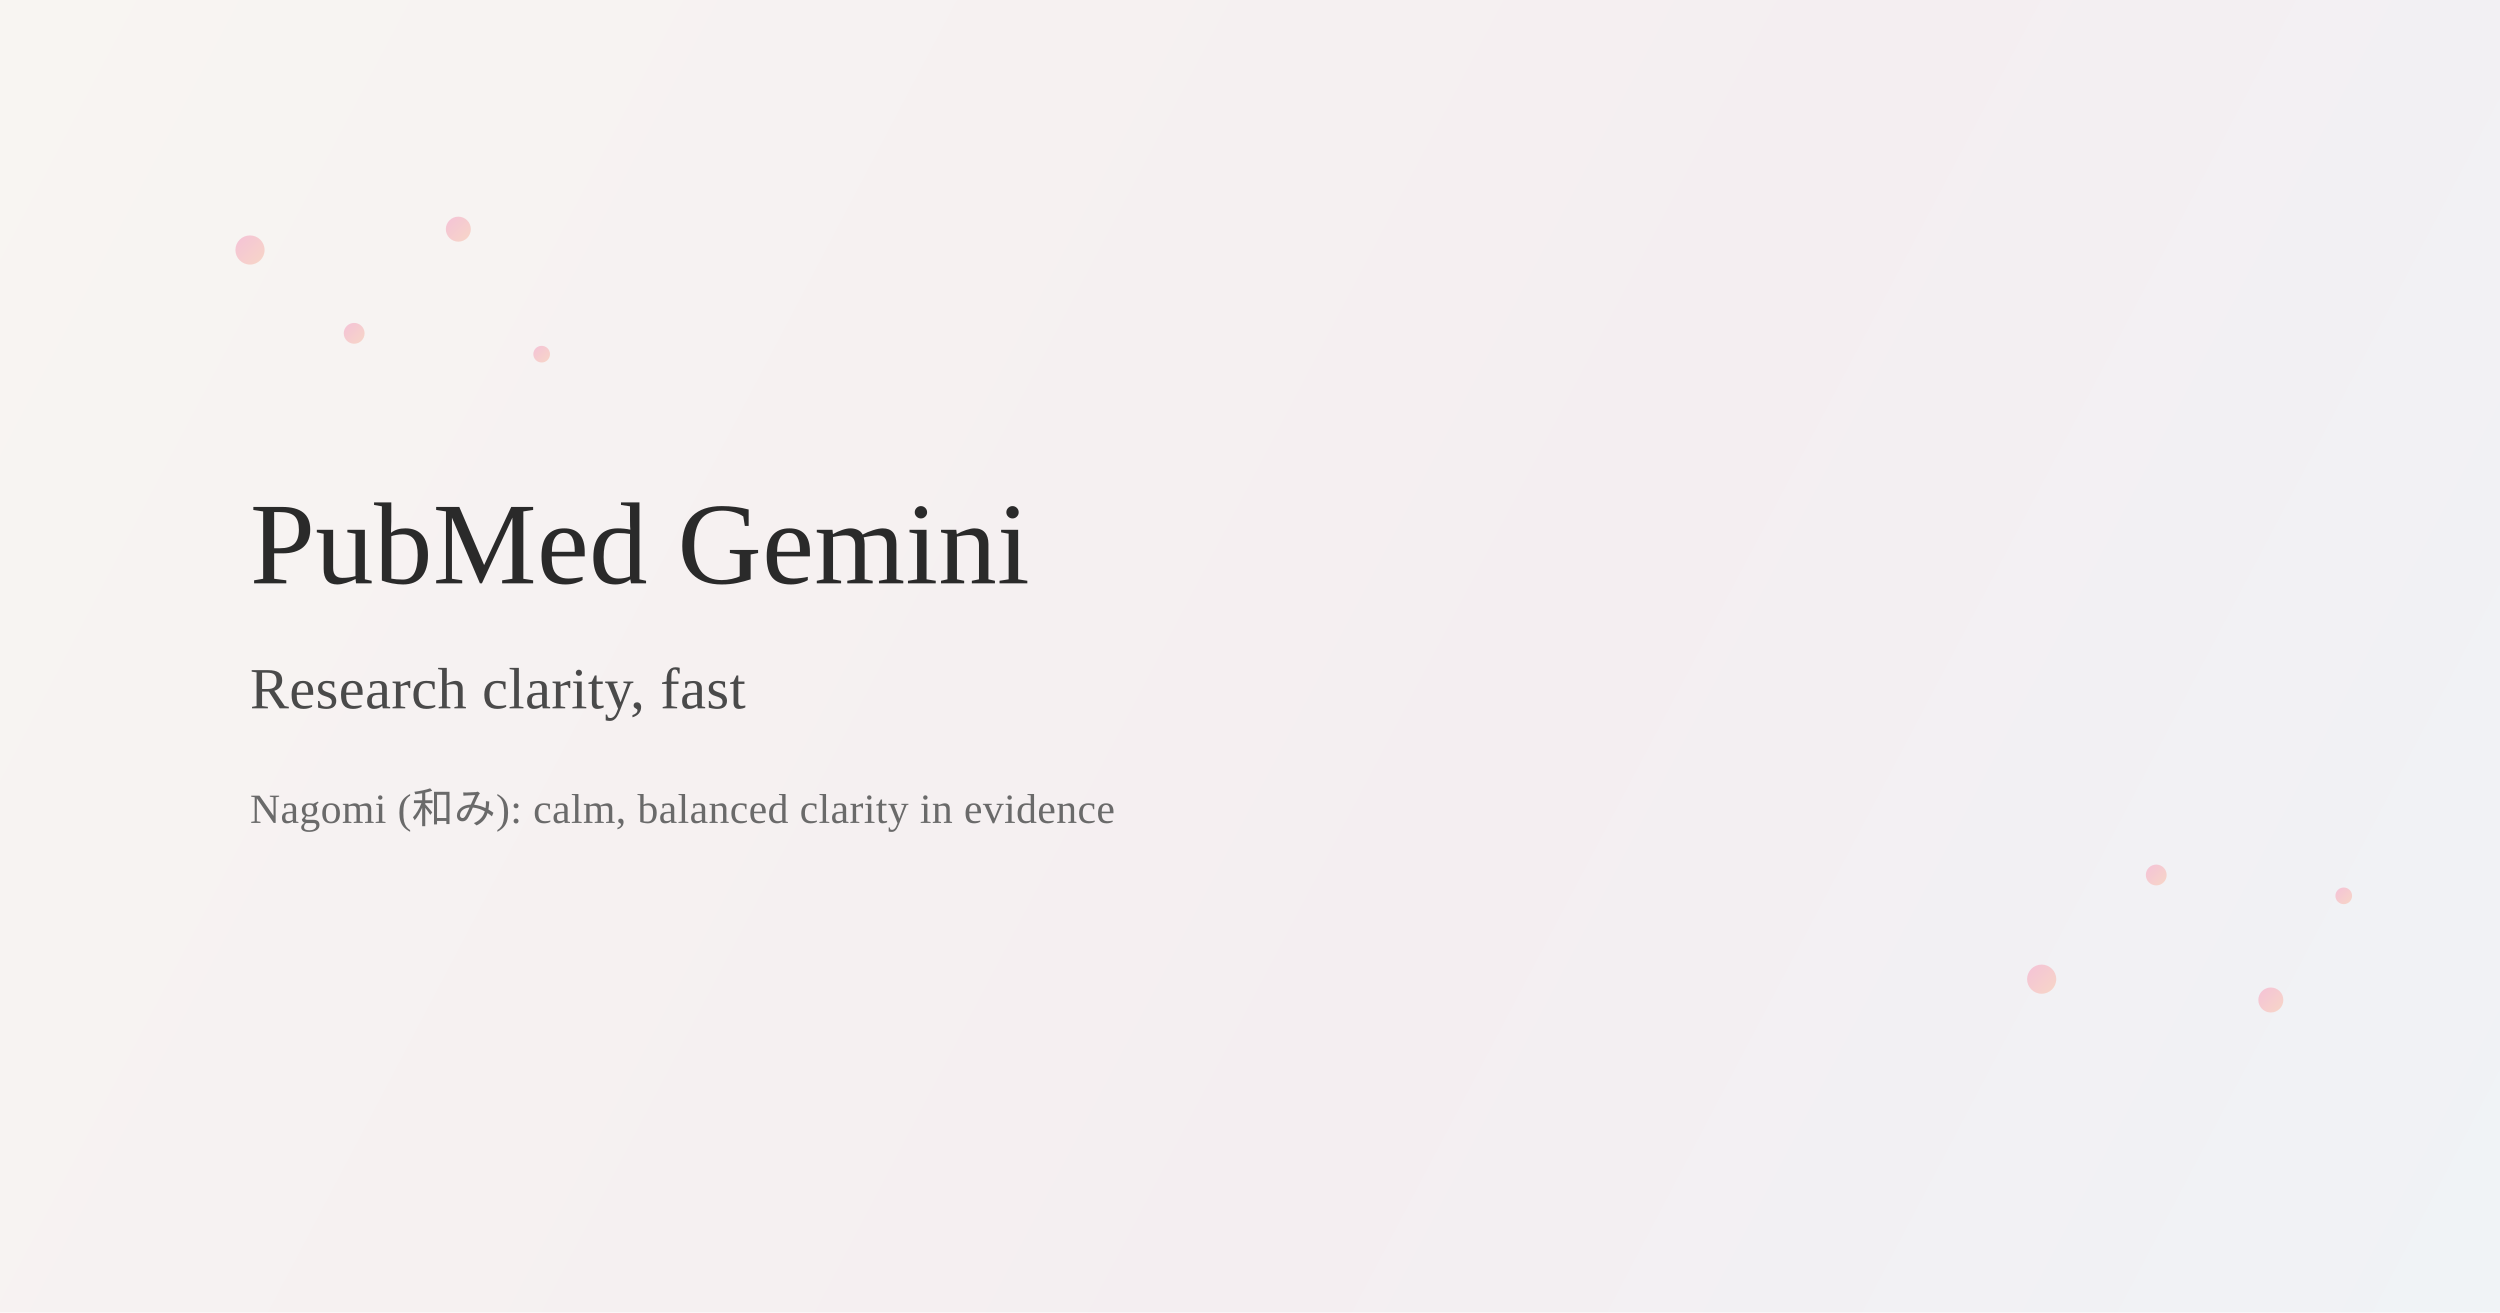
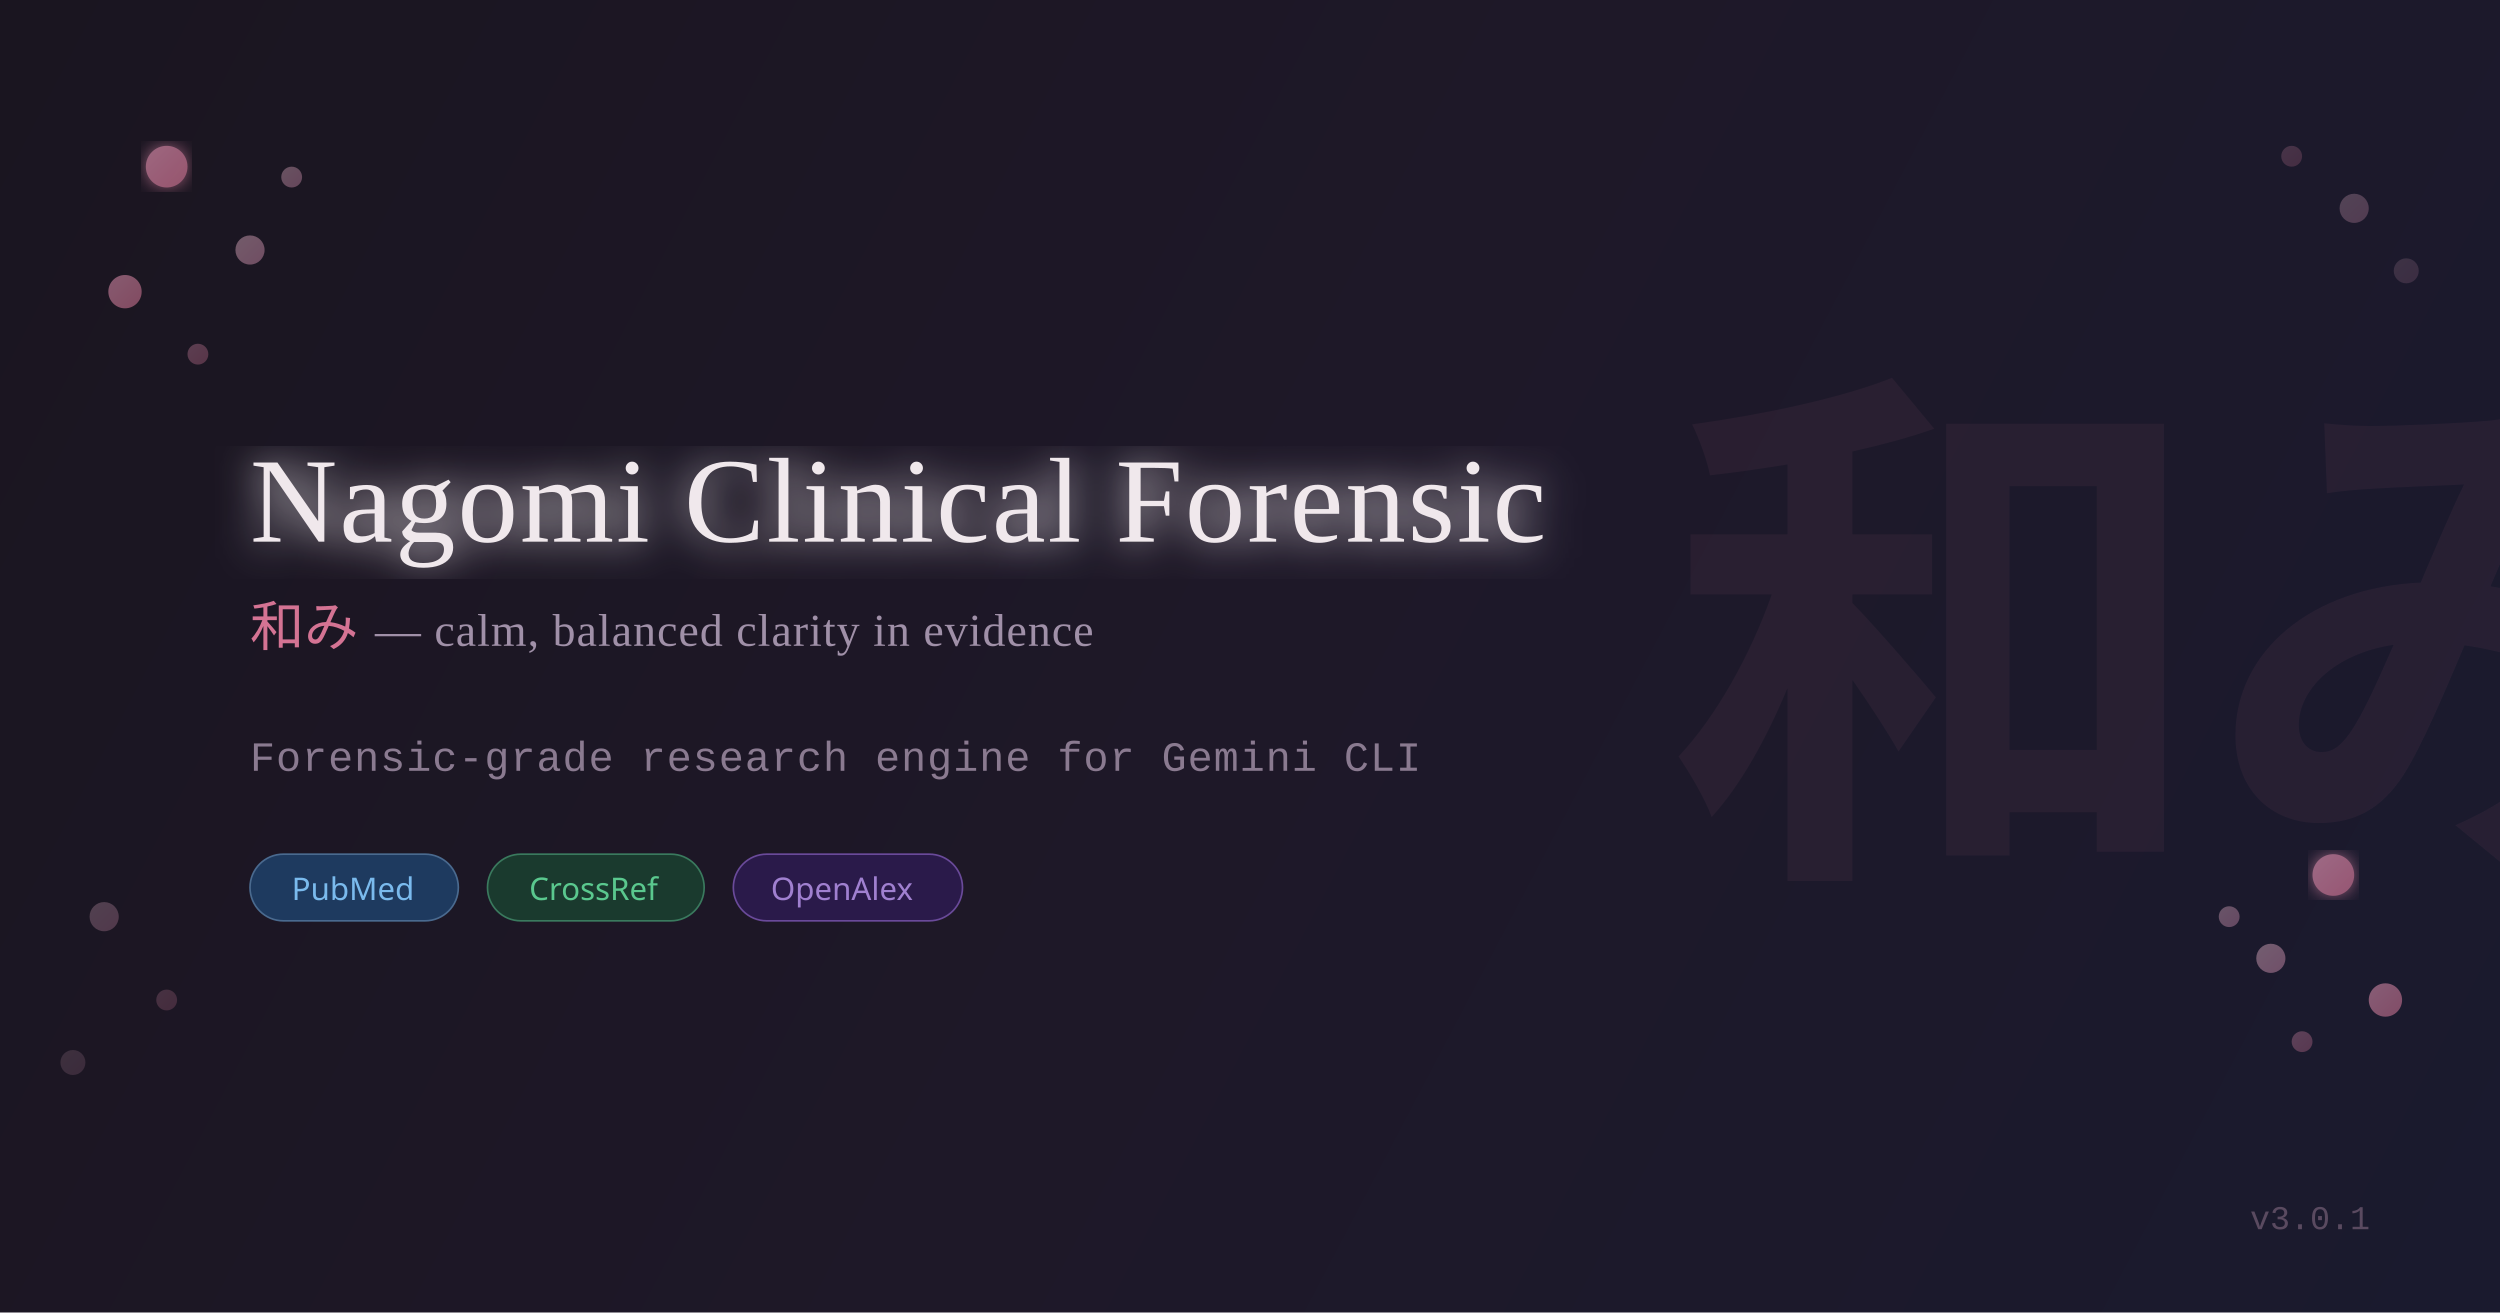
<svg xmlns="http://www.w3.org/2000/svg" width="1200" height="630" viewBox="0 0 1200 630" fill="none">
  <defs>
    <linearGradient id="bg" x1="0" y1="0" x2="1200" y2="630" gradientUnits="userSpaceOnUse">
-       <stop offset="0%" stop-color="#f8f5f2" />
-       <stop offset="60%" stop-color="#f4eef1" />
-       <stop offset="100%" stop-color="#f0f3f6" />
+       <stop offset="0%" stop-color="#1a1520" />
+       <stop offset="50%" stop-color="#1e1828" />
+       <stop offset="100%" stop-color="#1a1a2e" />
    </linearGradient>
-     <linearGradient id="accent" x1="0" y1="0" x2="1" y2="1">
-       <stop offset="0%" stop-color="#f4c2d7" />
-       <stop offset="100%" stop-color="#f7d6c7" />
+     <linearGradient id="sakura" x1="0" y1="0" x2="1" y2="1">
+       <stop offset="0%" stop-color="#f4a0c0" />
+       <stop offset="100%" stop-color="#e87da0" />
    </linearGradient>
+     <linearGradient id="sakura2" x1="0" y1="0" x2="1" y2="1">
+       <stop offset="0%" stop-color="#f7c4d8" />
+       <stop offset="100%" stop-color="#f0a0c4" />
+     </linearGradient>
+     <filter id="glow">
+       <feGaussianBlur stdDeviation="10" result="blur" />
+       <feMerge>
+         <feMergeNode in="blur" />
+         <feMergeNode in="SourceGraphic" />
+       </feMerge>
+     </filter>
+     <filter id="softglow">
+       <feGaussianBlur stdDeviation="4" result="blur" />
+       <feMerge>
+         <feMergeNode in="blur" />
+         <feMergeNode in="SourceGraphic" />
+       </feMerge>
+     </filter>
  </defs>
  <rect width="1200" height="630" fill="url(#bg)" />
-   <circle cx="120" cy="120" r="7" fill="url(#accent)" />
-   <circle cx="170" cy="160" r="5" fill="url(#accent)" />
-   <circle cx="220" cy="110" r="6" fill="url(#accent)" />
-   <circle cx="260" cy="170" r="4" fill="url(#accent)" />
-   <circle cx="980" cy="470" r="7" fill="url(#accent)" />
-   <circle cx="1035" cy="420" r="5" fill="url(#accent)" />
-   <circle cx="1090" cy="480" r="6" fill="url(#accent)" />
-   <circle cx="1125" cy="430" r="4" fill="url(#accent)" />
-   <text x="120" y="280" fill="#2a2a2a" font-family="Georgia, 'Times New Roman', serif" font-size="56" letter-spacing="0.2">
-     PubMed Gemini
+   <circle cx="80" cy="80" r="10" fill="url(#sakura)" opacity="0.6" filter="url(#softglow)" />
+   <circle cx="120" cy="120" r="7" fill="url(#sakura2)" opacity="0.4" />
+   <circle cx="60" cy="140" r="8" fill="url(#sakura)" opacity="0.5" />
+   <circle cx="140" cy="85" r="5" fill="url(#sakura2)" opacity="0.35" />
+   <circle cx="95" cy="170" r="5" fill="url(#sakura)" opacity="0.3" />
+   <circle cx="50" cy="440" r="7" fill="url(#sakura2)" opacity="0.25" />
+   <circle cx="80" cy="480" r="5" fill="url(#sakura)" opacity="0.2" />
+   <circle cx="35" cy="510" r="6" fill="url(#sakura2)" opacity="0.15" />
+   <circle cx="1120" cy="420" r="10" fill="url(#sakura)" opacity="0.6" filter="url(#softglow)" />
+   <circle cx="1090" cy="460" r="7" fill="url(#sakura2)" opacity="0.4" />
+   <circle cx="1145" cy="480" r="8" fill="url(#sakura)" opacity="0.5" />
+   <circle cx="1070" cy="440" r="5" fill="url(#sakura2)" opacity="0.35" />
+   <circle cx="1105" cy="500" r="5" fill="url(#sakura)" opacity="0.3" />
+   <circle cx="1130" cy="100" r="7" fill="url(#sakura2)" opacity="0.25" />
+   <circle cx="1100" cy="75" r="5" fill="url(#sakura)" opacity="0.2" />
+   <circle cx="1155" cy="130" r="6" fill="url(#sakura2)" opacity="0.15" />
+   <text x="800" y="400" fill="#e87da0" opacity="0.06" font-family="serif" font-size="260" font-weight="bold">和み</text>
+   <text x="120" y="260" fill="#f0e8ec" font-family="Georgia, 'Times New Roman', serif" font-size="58" letter-spacing="1" filter="url(#glow)">
+     Nagomi Clinical Forensic
  </text>
-   <text x="120" y="340" fill="#4a4a4a" font-family="Georgia, 'Times New Roman', serif" font-size="28" letter-spacing="0.2">
-     Research clarity, fast
+   <text x="120" y="310" fill="#e87da0" font-family="serif" font-size="26" opacity="0.9">和み</text>
+   <text x="180" y="310" fill="#a090a8" font-family="Georgia, 'Times New Roman', serif" font-size="22" letter-spacing="0.5">
+     — calm, balanced clarity in evidence
  </text>
-   <text x="120" y="395" fill="#6a6a6a" font-family="Georgia, 'Times New Roman', serif" font-size="20" letter-spacing="0.2">
-     Nagomi (和み): calm, balanced clarity in evidence
+   <text x="120" y="370" fill="#8a7a90" font-family="'Courier New', monospace" font-size="20" letter-spacing="0.5">
+     Forensic-grade research engine for Gemini CLI
  </text>
+   <rect x="120" y="410" width="100" height="32" rx="16" fill="#1e3a5f" stroke="#4a6a8f" stroke-width="0.8" />
+   <text x="140" y="432" fill="#7abaed" font-family="system-ui, sans-serif" font-size="15" font-weight="500">PubMed</text>
+   <rect x="234" y="410" width="104" height="32" rx="16" fill="#1a3a2e" stroke="#3a7a5e" stroke-width="0.8" />
+   <text x="254" y="432" fill="#5ac88e" font-family="system-ui, sans-serif" font-size="15" font-weight="500">CrossRef</text>
+   <rect x="352" y="410" width="110" height="32" rx="16" fill="#2a1a4a" stroke="#6a4a9a" stroke-width="0.8" />
+   <text x="370" y="432" fill="#a080d0" font-family="system-ui, sans-serif" font-size="15" font-weight="500">OpenAlex</text>
+   <text x="1080" y="590" fill="#5a4a60" font-family="'Courier New', monospace" font-size="16">v3.0.1</text>
</svg>
